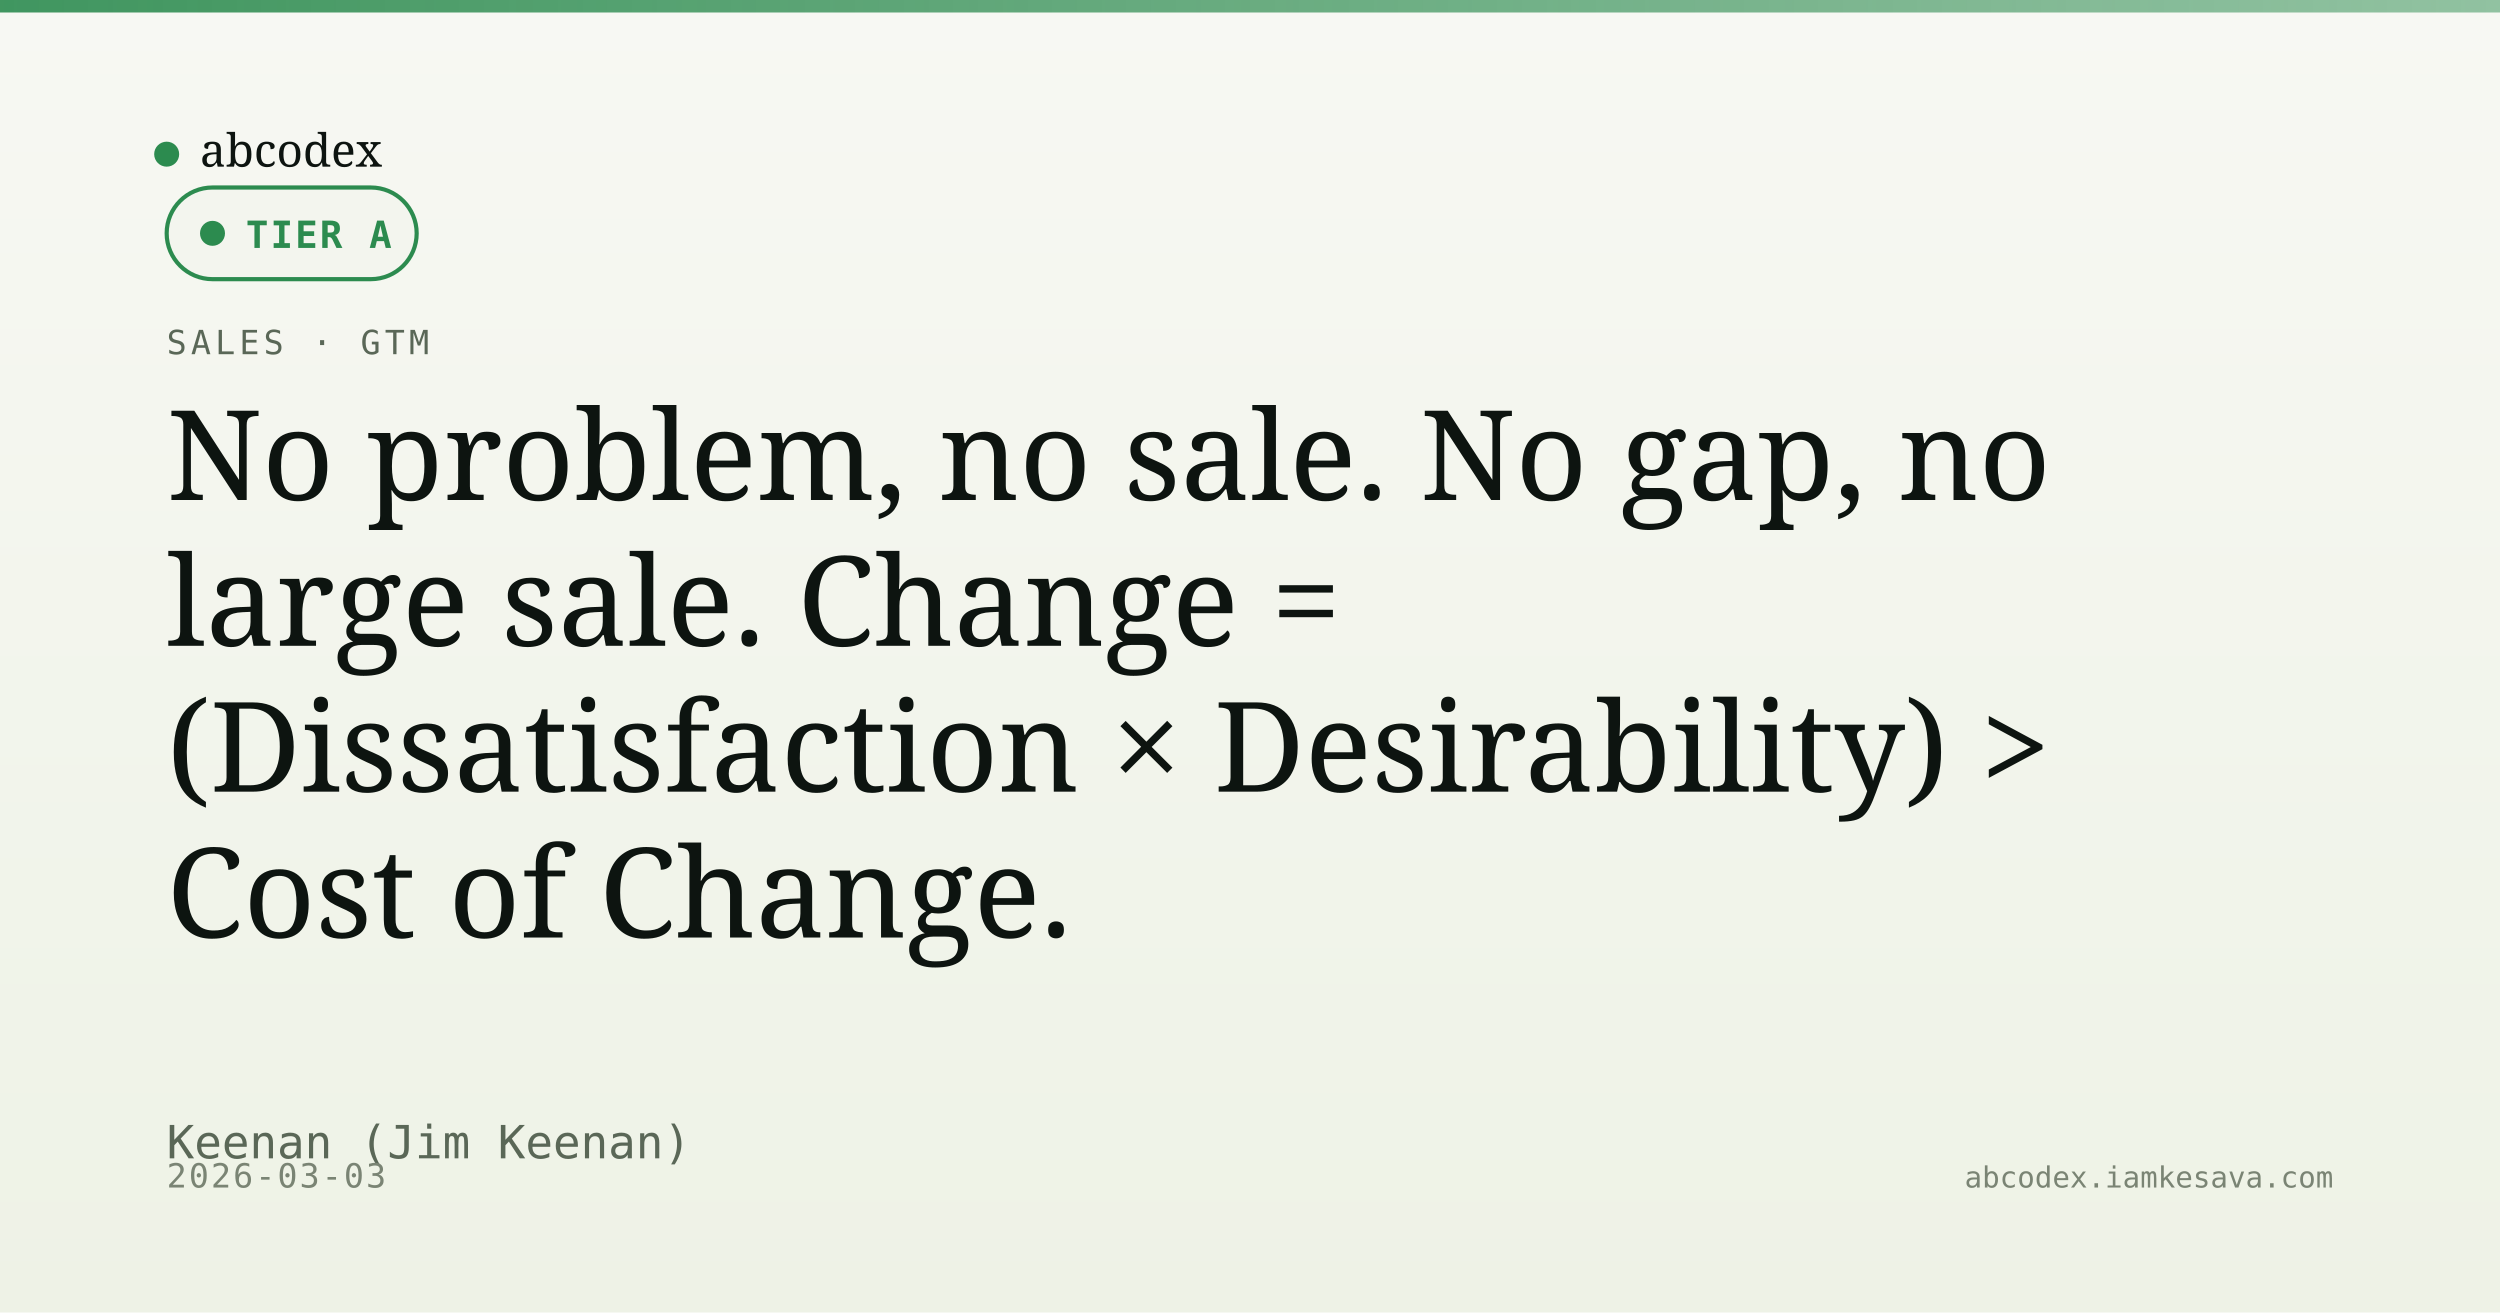
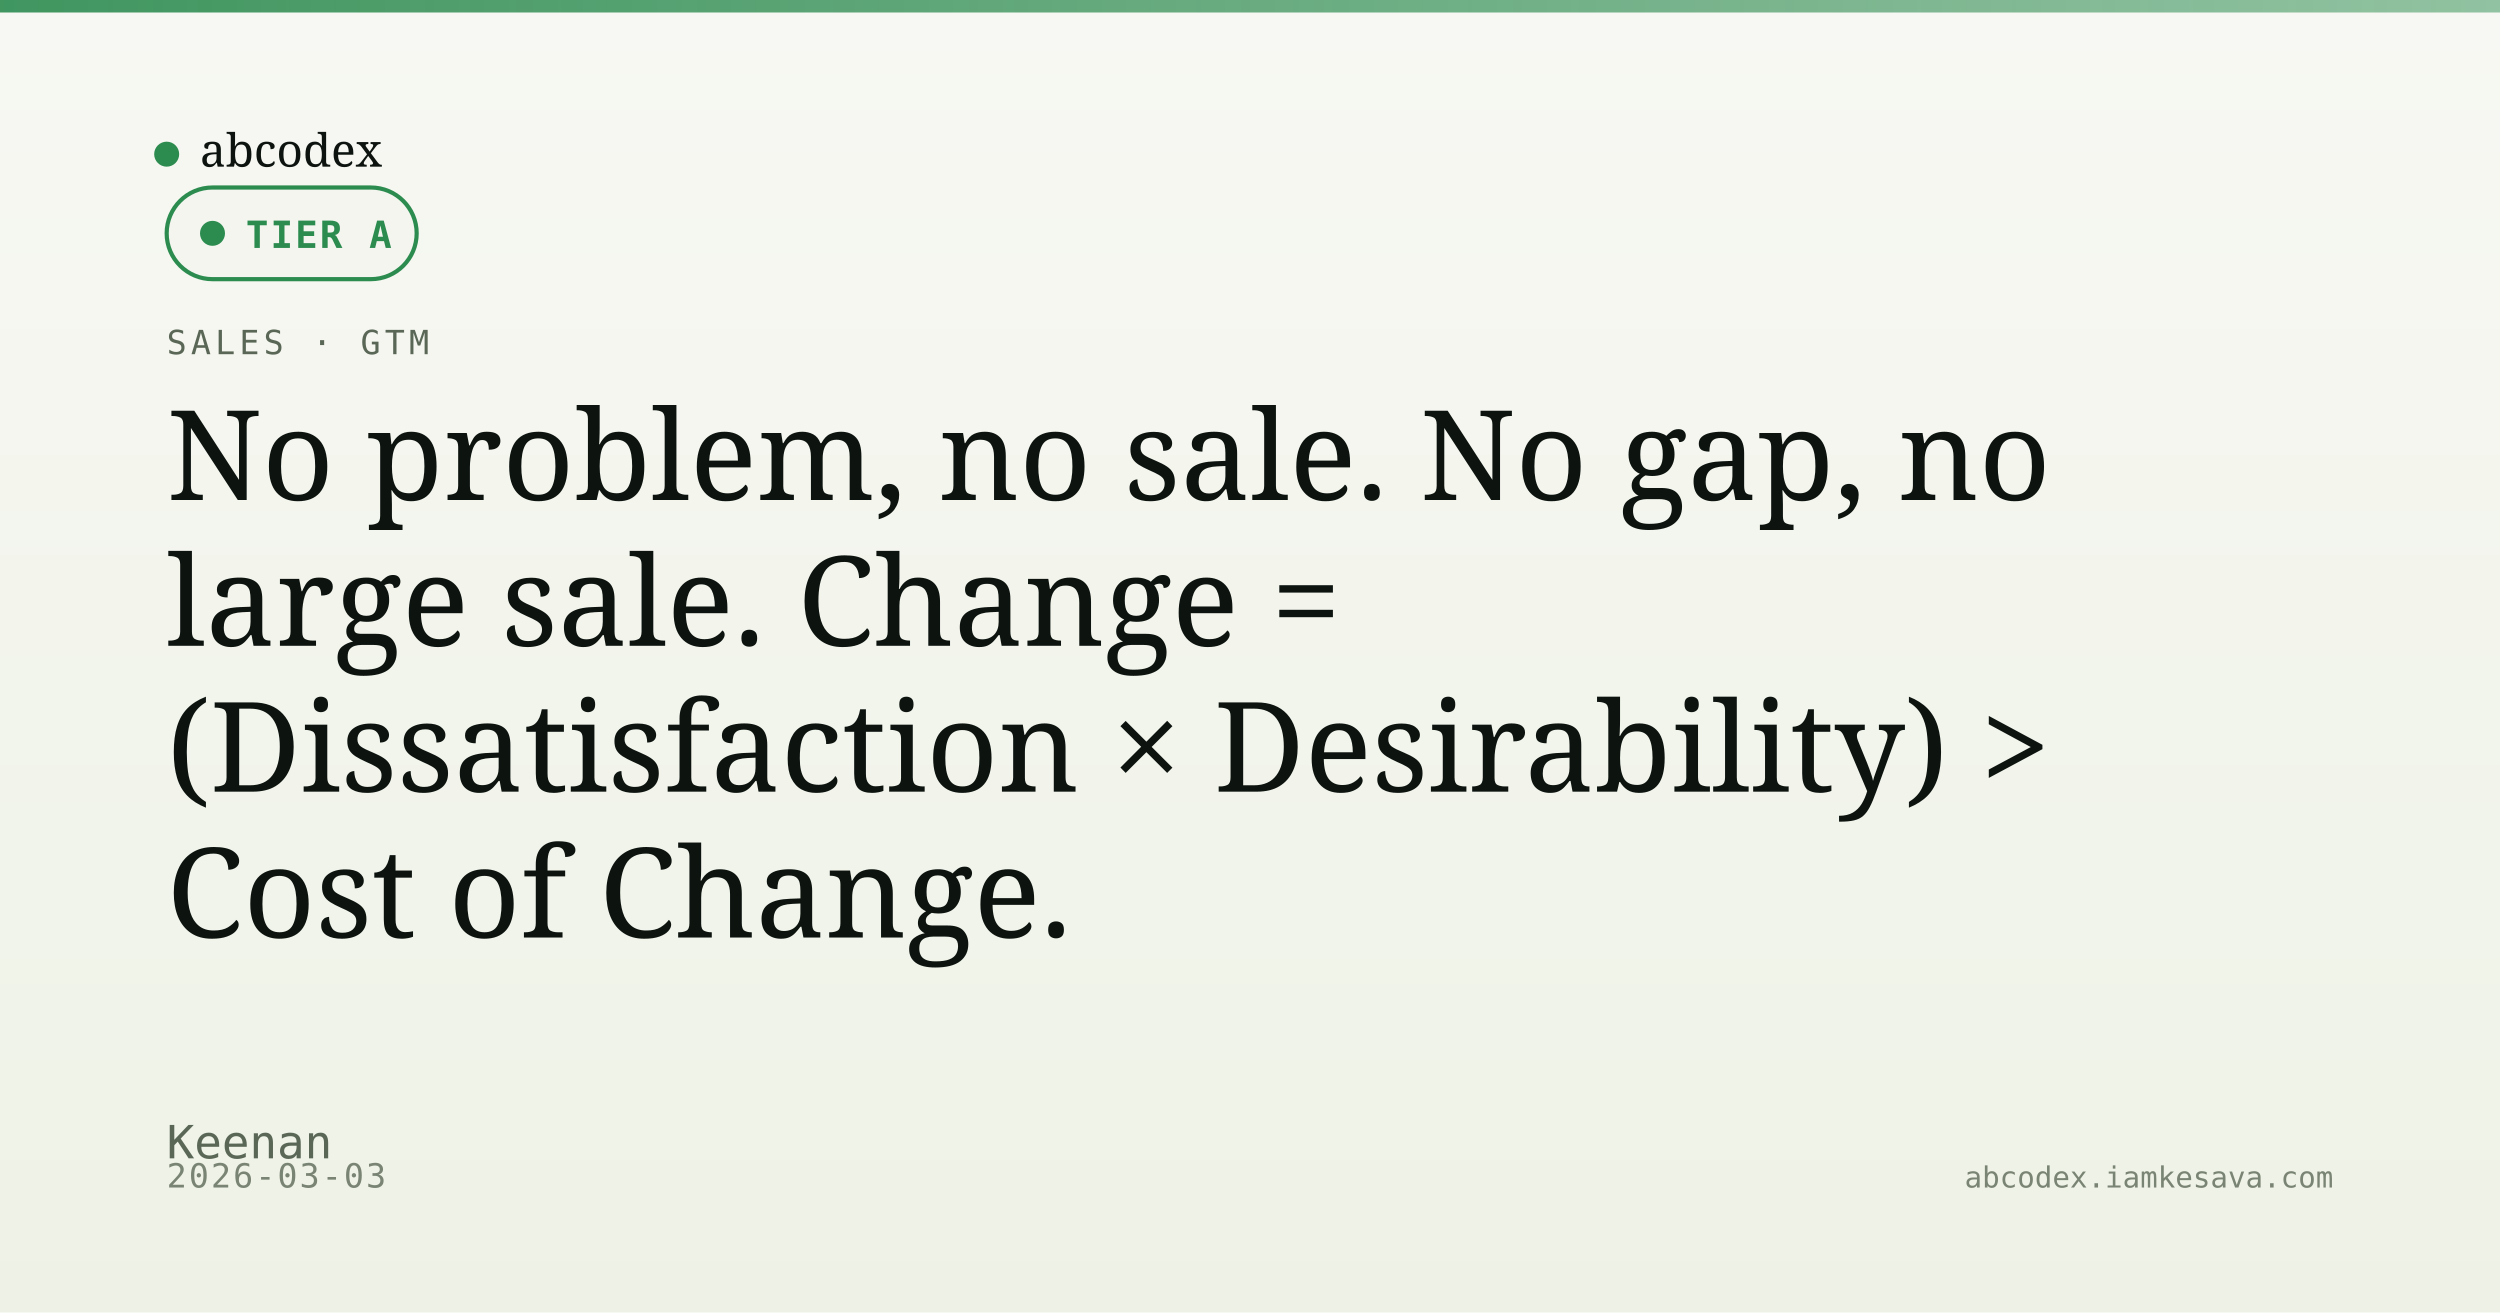
<svg xmlns="http://www.w3.org/2000/svg" viewBox="0 0 1200 630" width="1200" height="630">
  <defs>
    <linearGradient id="bg" x1="0" y1="0" x2="0" y2="1">
      <stop offset="0" stop-color="#f7f8f3" />
      <stop offset="1" stop-color="#eef2e6" />
    </linearGradient>
    <linearGradient id="band" x1="0" y1="0" x2="1" y2="0">
      <stop offset="0" stop-color="#2c8b4f" stop-opacity="0.9" />
      <stop offset="1" stop-color="#2c8b4f" stop-opacity="0.5" />
    </linearGradient>
  </defs>
  <rect width="1200" height="630" fill="url(#bg)" />
  <rect x="0" y="0" width="1200" height="6" fill="url(#band)" />
  <g transform="translate(80, 60)">
    <circle cx="0" cy="14" r="6" fill="#2c8b4f" />
    <text x="16" y="20" font-family="Newsreader, serif" font-size="22" fill="#0d1410">abcodex</text>
  </g>
  <text x="80" y="170" font-family="JetBrains Mono, monospace" font-size="16" fill="#5a6757" letter-spacing="2">SALES · GTM</text>
  <g transform="translate(80, 90)">
    <rect width="120" height="44" rx="22" fill="#f3f5ee" stroke="#2c8b4f" stroke-width="2" />
    <circle cx="22" cy="22" r="6" fill="#2c8b4f" />
    <text x="38" y="29" font-family="JetBrains Mono, monospace" font-size="18" font-weight="600" fill="#2c8b4f" letter-spacing="1">TIER A</text>
  </g>
  <text x="80" y="240" font-family="Newsreader, serif" font-size="60" font-weight="500" fill="#0d1410">No problem, no sale. No gap, no</text>
  <text x="80" y="310" font-family="Newsreader, serif" font-size="60" font-weight="500" fill="#0d1410">large sale. Change =</text>
  <text x="80" y="380" font-family="Newsreader, serif" font-size="60" font-weight="500" fill="#0d1410">(Dissatisfaction × Desirability) &gt;</text>
  <text x="80" y="450" font-family="Newsreader, serif" font-size="60" font-weight="500" fill="#0d1410">Cost of Change.</text>
-   <text x="80" y="556" font-family="JetBrains Mono, monospace" font-size="22" fill="#5a6757">Keenan (Jim Keenan)</text>
+   <text x="80" y="556" font-family="JetBrains Mono, monospace" font-size="22" fill="#5a6757">Keenan</text>
  <text x="80" y="570" font-family="JetBrains Mono, monospace" font-size="16" fill="#7a8474" letter-spacing="1">2026-03-03</text>
  <text x="1120" y="570" text-anchor="end" font-family="JetBrains Mono, monospace" font-size="14" fill="#7a8474">abcodex.iamkesava.com</text>
</svg>
